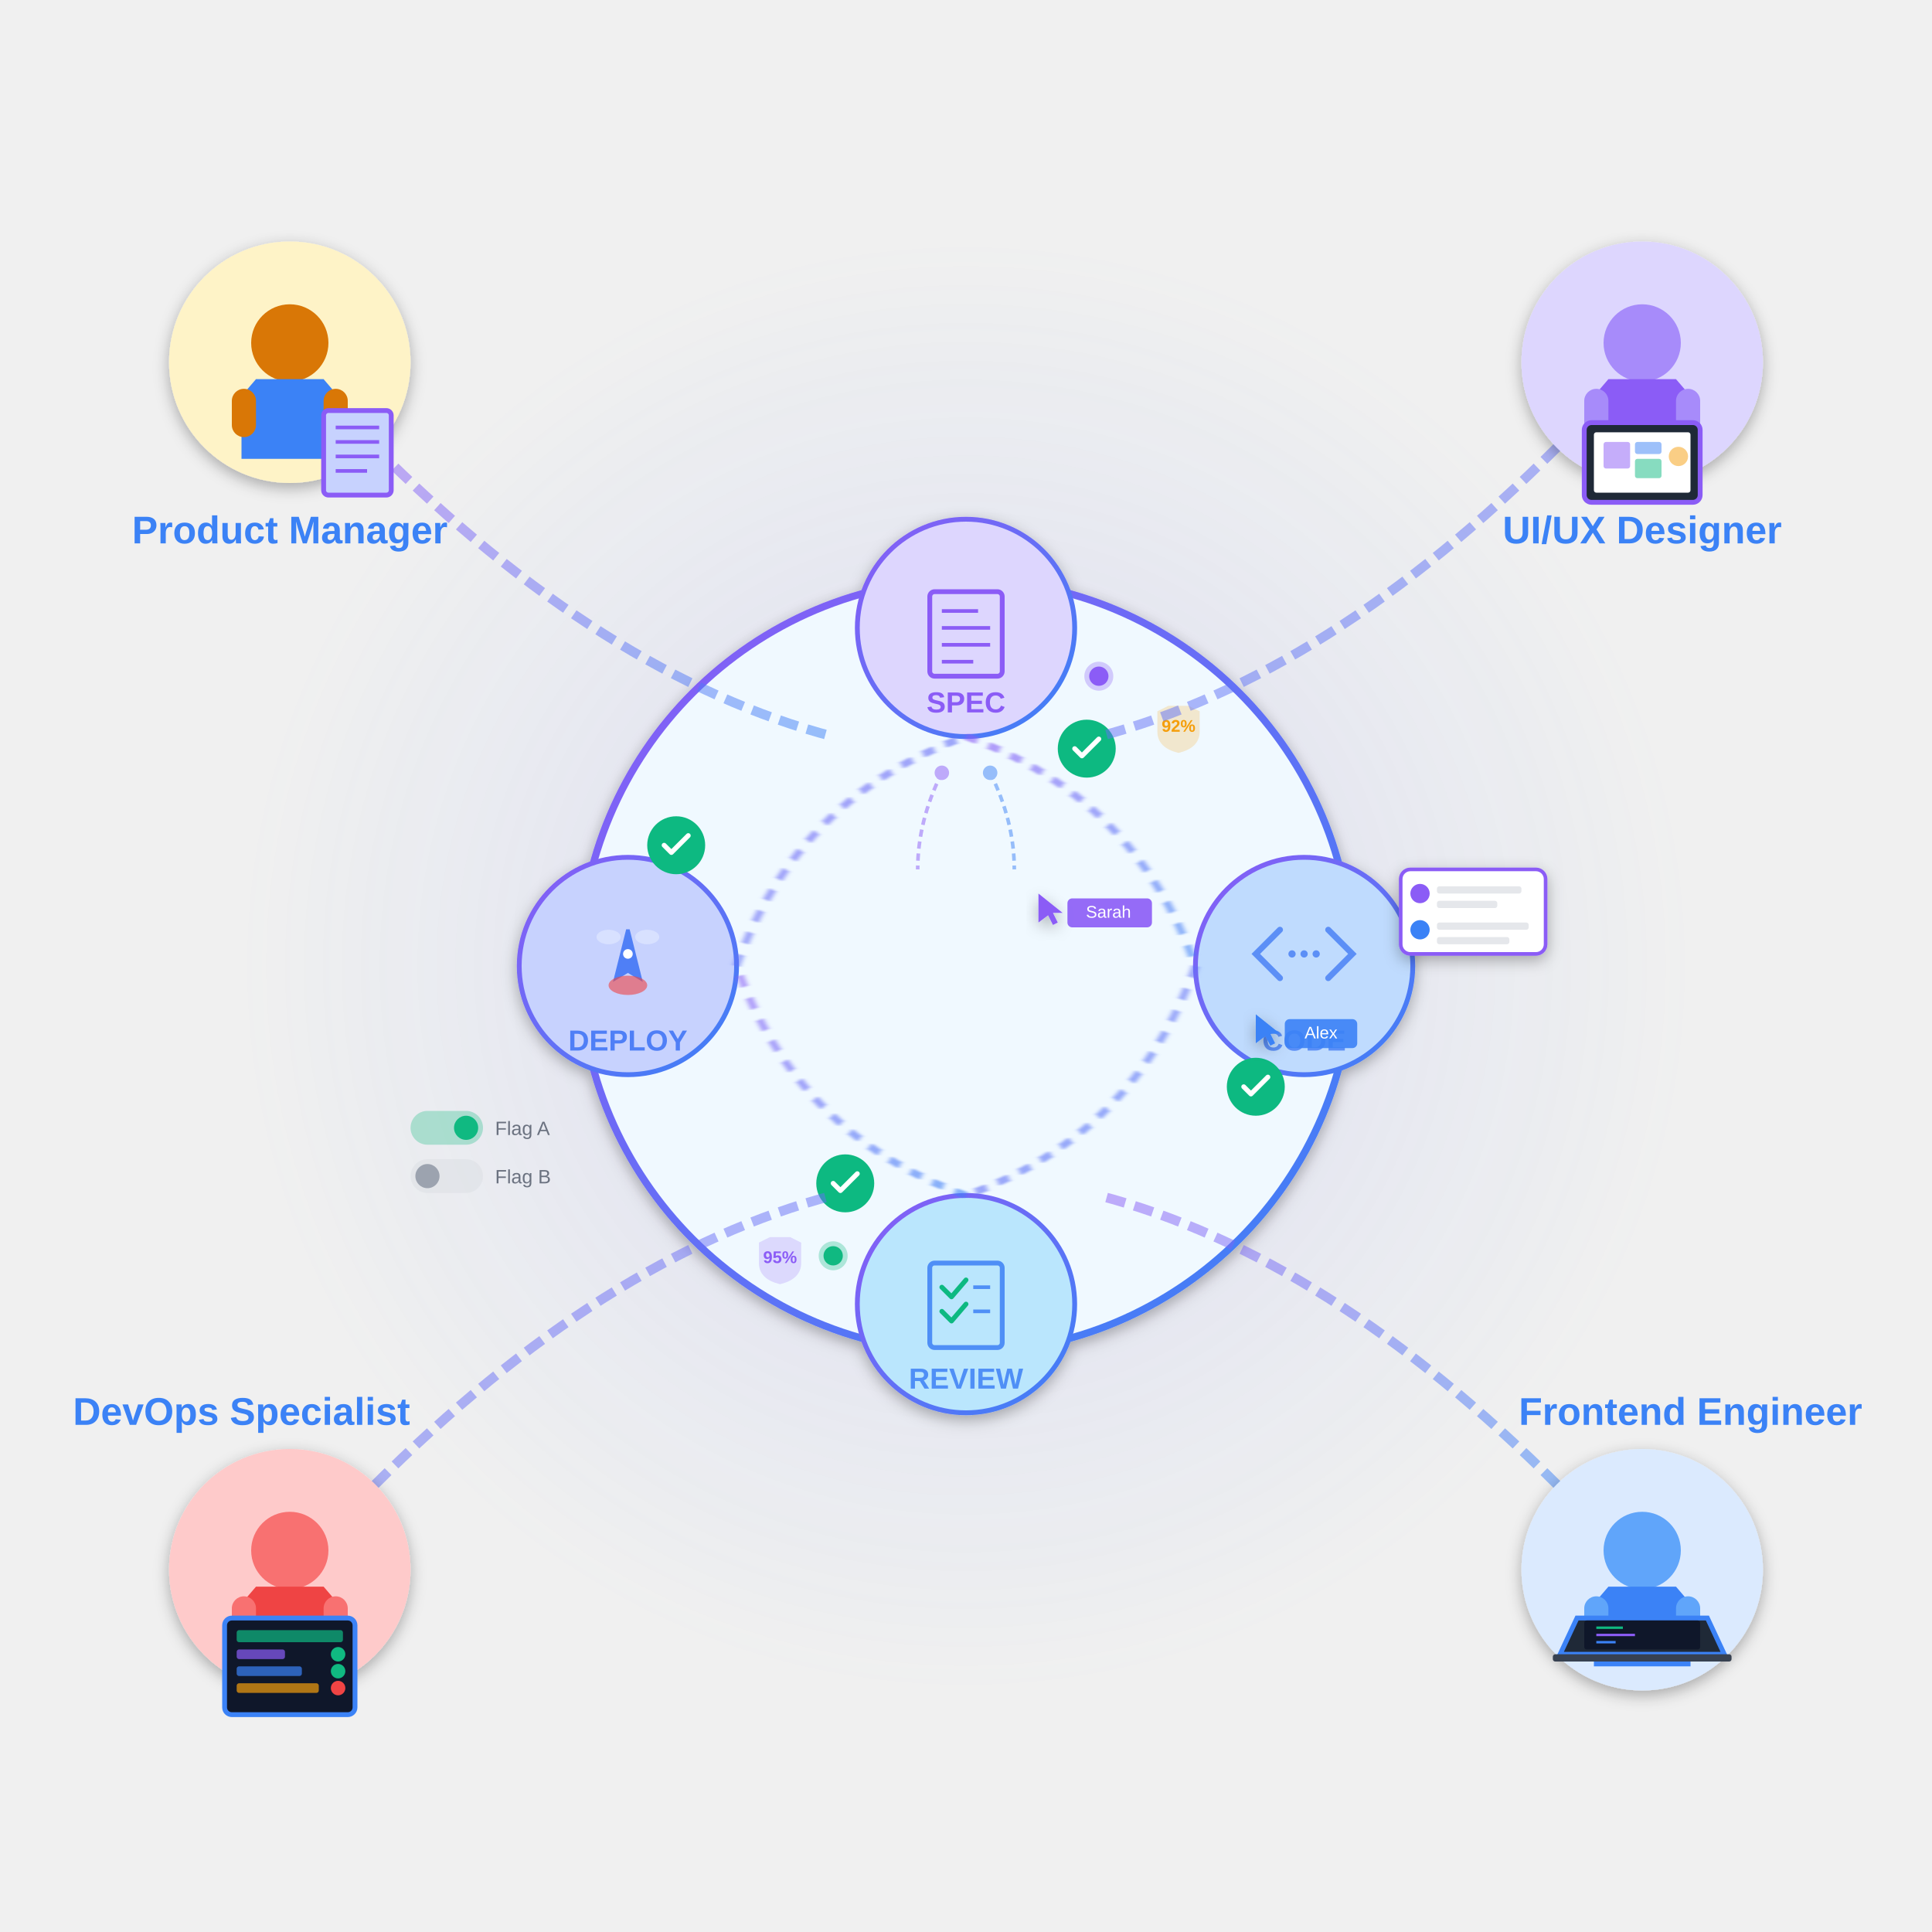
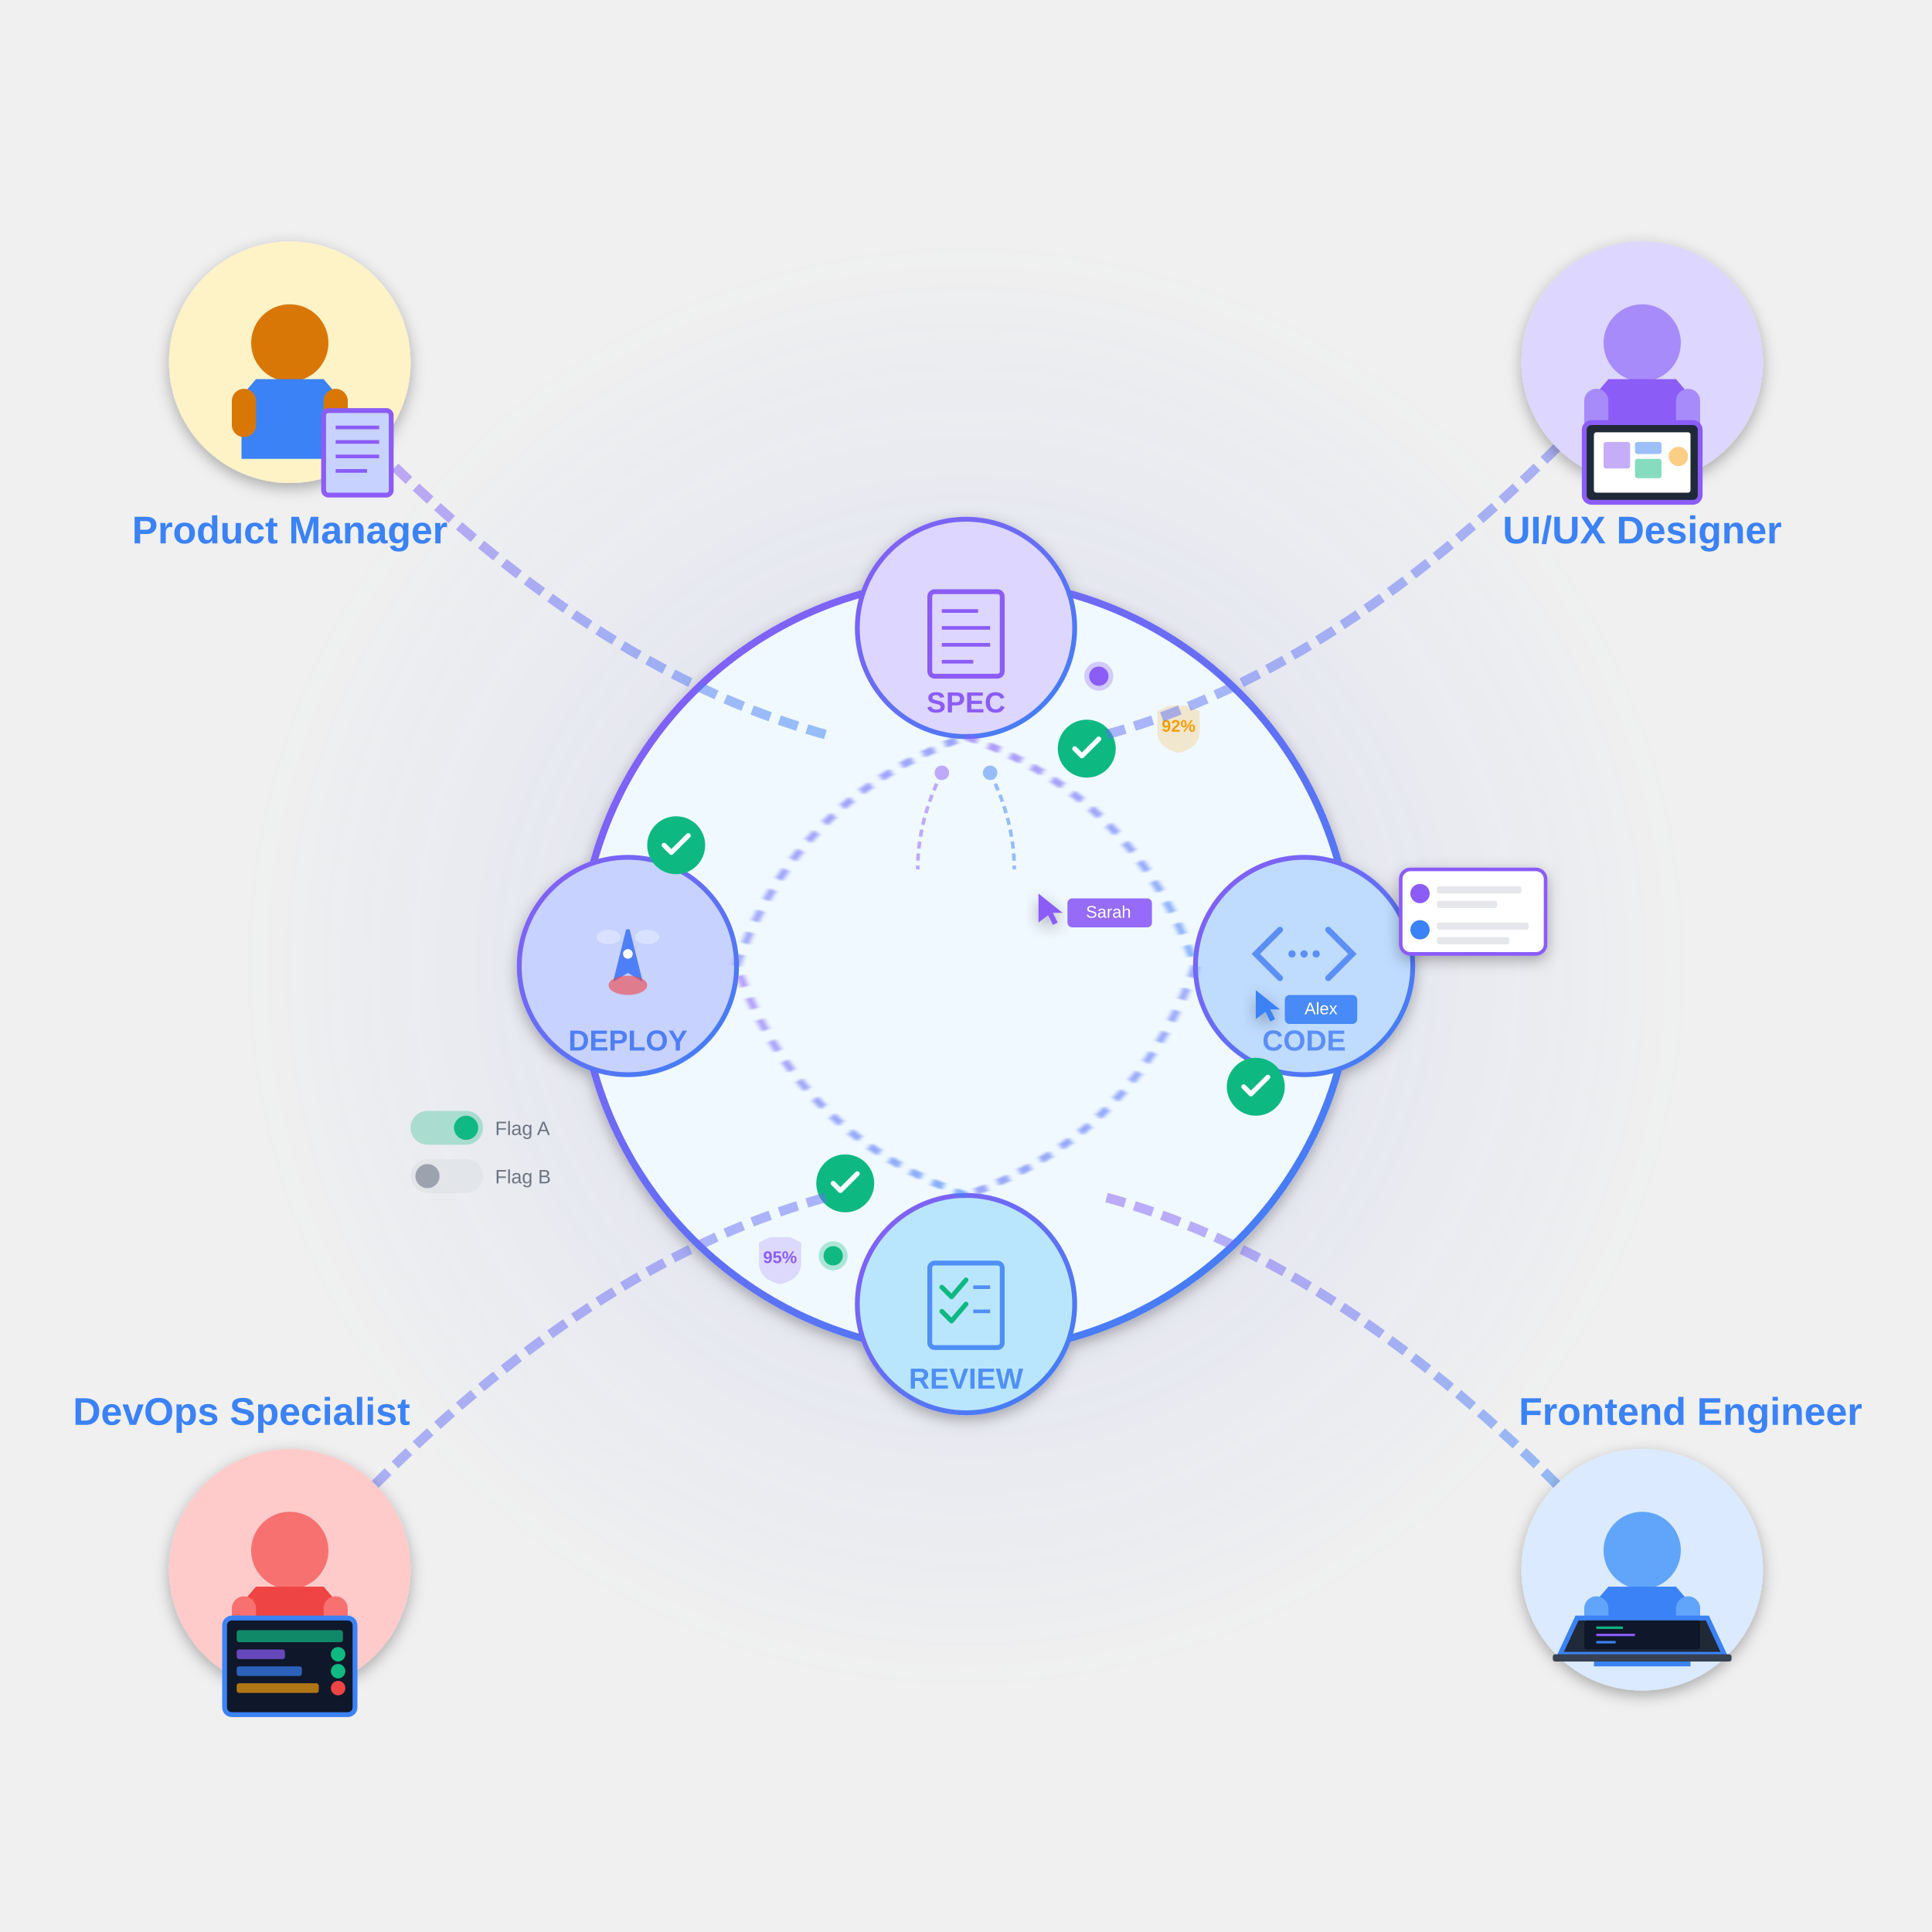
<svg xmlns="http://www.w3.org/2000/svg" viewBox="0 0 800 800" width="800" height="800">
  <defs>
    <linearGradient id="primaryGradient" x1="0%" y1="0%" x2="100%" y2="100%">
      <stop offset="0%" style="stop-color:#8b5cf6;stop-opacity:1" />
      <stop offset="100%" style="stop-color:#3b82f6;stop-opacity:1" />
    </linearGradient>
    <linearGradient id="secondaryGradient" x1="0%" y1="0%" x2="100%" y2="100%">
      <stop offset="0%" style="stop-color:#a78bfa;stop-opacity:1" />
      <stop offset="100%" style="stop-color:#60a5fa;stop-opacity:1" />
    </linearGradient>
    <radialGradient id="glowGradient" cx="50%" cy="50%" r="50%">
      <stop offset="0%" style="stop-color:#8b5cf6;stop-opacity:0.3" />
      <stop offset="100%" style="stop-color:#3b82f6;stop-opacity:0" />
    </radialGradient>
    <filter id="softShadow" x="-50%" y="-50%" width="200%" height="200%">
      <feGaussianBlur in="SourceAlpha" stdDeviation="3" />
      <feOffset dx="0" dy="2" result="offsetblur" />
      <feComponentTransfer>
        <feFuncA type="linear" slope="0.3" />
      </feComponentTransfer>
      <feMerge>
        <feMergeNode />
        <feMergeNode in="SourceGraphic" />
      </feMerge>
    </filter>
    <filter id="motionBlur">
      <feGaussianBlur in="SourceGraphic" stdDeviation="1 0" />
    </filter>
  </defs>
  <circle cx="400" cy="400" r="300" fill="url(#glowGradient)" opacity="0.5" />
  <g id="centralWorkflow" filter="url(#softShadow)">
    <circle cx="400" cy="400" r="160" fill="#f0f9ff" stroke="url(#primaryGradient)" stroke-width="3" />
    <g id="workflowStages">
      <g id="specStage">
        <circle cx="400" cy="260" r="45" fill="#ddd6fe" />
        <circle cx="400" cy="260" r="45" fill="none" stroke="url(#primaryGradient)" stroke-width="2" />
        <rect x="385" y="245" width="30" height="35" rx="2" fill="none" stroke="#8b5cf6" stroke-width="2" />
        <line x1="390" y1="253" x2="405" y2="253" stroke="#8b5cf6" stroke-width="1.5" />
        <line x1="390" y1="260" x2="410" y2="260" stroke="#8b5cf6" stroke-width="1.5" />
        <line x1="390" y1="267" x2="410" y2="267" stroke="#8b5cf6" stroke-width="1.5" />
        <line x1="390" y1="274" x2="403" y2="274" stroke="#8b5cf6" stroke-width="1.5" />
        <text x="400" y="295" text-anchor="middle" font-family="Arial, sans-serif" font-size="12" font-weight="bold" fill="#8b5cf6">SPEC</text>
      </g>
      <g id="codeStage">
        <circle cx="540" cy="400" r="45" fill="#bfdbfe" />
        <circle cx="540" cy="400" r="45" fill="none" stroke="url(#primaryGradient)" stroke-width="2" />
        <path d="M 530 385 L 520 395 L 530 405" fill="none" stroke="#5b8ff6" stroke-width="2.5" stroke-linecap="round" />
        <path d="M 550 385 L 560 395 L 550 405" fill="none" stroke="#5b8ff6" stroke-width="2.5" stroke-linecap="round" />
        <circle cx="535" cy="395" r="1.5" fill="#5b8ff6" />
        <circle cx="540" cy="395" r="1.5" fill="#5b8ff6" />
        <circle cx="545" cy="395" r="1.5" fill="#5b8ff6" />
        <text x="540" y="435" text-anchor="middle" font-family="Arial, sans-serif" font-size="12" font-weight="bold" fill="#5b8ff6">CODE</text>
      </g>
      <g id="reviewStage">
        <circle cx="400" cy="540" r="45" fill="#bae6fd" />
        <circle cx="400" cy="540" r="45" fill="none" stroke="url(#primaryGradient)" stroke-width="2" />
        <rect x="385" y="523" width="30" height="35" rx="2" fill="none" stroke="#4f8ff6" stroke-width="2" />
        <polyline points="390,533 394,537 400,530" fill="none" stroke="#10b981" stroke-width="2" stroke-linecap="round" stroke-linejoin="round" />
        <polyline points="390,543 394,547 400,540" fill="none" stroke="#10b981" stroke-width="2" stroke-linecap="round" stroke-linejoin="round" />
        <line x1="403" y1="533" x2="410" y2="533" stroke="#4f8ff6" stroke-width="1.5" />
        <line x1="403" y1="543" x2="410" y2="543" stroke="#4f8ff6" stroke-width="1.5" />
        <text x="400" y="575" text-anchor="middle" font-family="Arial, sans-serif" font-size="12" font-weight="bold" fill="#4f8ff6">REVIEW</text>
      </g>
      <g id="deployStage">
        <circle cx="260" cy="400" r="45" fill="#c7d2fe" />
        <circle cx="260" cy="400" r="45" fill="none" stroke="url(#primaryGradient)" stroke-width="2" />
        <path d="M 260 385 L 255 405 L 260 402 L 265 405 Z" fill="#4f7ff6" stroke="#4f7ff6" stroke-width="1.5" />
        <ellipse cx="260" cy="408" rx="8" ry="4" fill="#ef4444" opacity="0.6" />
        <circle cx="260" cy="395" r="2" fill="#ffffff" />
        <ellipse cx="268" cy="388" rx="5" ry="3" fill="#e0e7ff" opacity="0.7" />
        <ellipse cx="252" cy="388" rx="5" ry="3" fill="#e0e7ff" opacity="0.7" />
        <text x="260" y="435" text-anchor="middle" font-family="Arial, sans-serif" font-size="12" font-weight="bold" fill="#4f7ff6">DEPLOY</text>
      </g>
    </g>
    <g id="flowLines" opacity="0.6">
      <path d="M 400 305 Q 470 330 495 400" fill="none" stroke="url(#primaryGradient)" stroke-width="3" stroke-dasharray="5,5" filter="url(#motionBlur)">
        <animate attributeName="stroke-dashoffset" from="0" to="10" dur="1s" repeatCount="indefinite" />
      </path>
      <path d="M 495 400 Q 470 470 400 495" fill="none" stroke="url(#primaryGradient)" stroke-width="3" stroke-dasharray="5,5" filter="url(#motionBlur)">
        <animate attributeName="stroke-dashoffset" from="0" to="10" dur="1s" repeatCount="indefinite" />
      </path>
      <path d="M 400 495 Q 330 470 305 400" fill="none" stroke="url(#primaryGradient)" stroke-width="3" stroke-dasharray="5,5" filter="url(#motionBlur)">
        <animate attributeName="stroke-dashoffset" from="0" to="10" dur="1s" repeatCount="indefinite" />
      </path>
      <path d="M 305 400 Q 330 330 400 305" fill="none" stroke="url(#primaryGradient)" stroke-width="3" stroke-dasharray="5,5" filter="url(#motionBlur)">
        <animate attributeName="stroke-dashoffset" from="0" to="10" dur="1s" repeatCount="indefinite" />
      </path>
    </g>
    <g id="approvalCheckpoints">
      <circle cx="450" cy="310" r="12" fill="#10b981" />
      <polyline points="445,310 448,313 455,306" fill="none" stroke="#ffffff" stroke-width="2" stroke-linecap="round" stroke-linejoin="round" />
      <circle cx="520" cy="450" r="12" fill="#10b981" />
      <polyline points="515,450 518,453 525,446" fill="none" stroke="#ffffff" stroke-width="2" stroke-linecap="round" stroke-linejoin="round" />
      <circle cx="350" cy="490" r="12" fill="#10b981" />
      <polyline points="345,490 348,493 355,486" fill="none" stroke="#ffffff" stroke-width="2" stroke-linecap="round" stroke-linejoin="round" />
      <circle cx="280" cy="350" r="12" fill="#10b981" />
      <polyline points="275,350 278,353 285,346" fill="none" stroke="#ffffff" stroke-width="2" stroke-linecap="round" stroke-linejoin="round" />
    </g>
  </g>
  <g id="qualityGates">
    <g transform="translate(480, 295)">
      <path d="M 0 0 L 4 -2 L 12 -2 L 16 0 L 16 8 Q 16 14 8 16 Q 0 14 0 8 Z" fill="#f59e0b" opacity="0.2" stroke="#f59e0b" stroke-width="1.5" />
      <text x="8" y="8" text-anchor="middle" font-family="Arial, sans-serif" font-size="7" font-weight="bold" fill="#f59e0b">92%</text>
    </g>
    <g transform="translate(315, 515)">
      <path d="M 0 0 L 4 -2 L 12 -2 L 16 0 L 16 8 Q 16 14 8 16 Q 0 14 0 8 Z" fill="#8b5cf6" opacity="0.2" stroke="#8b5cf6" stroke-width="1.5" />
      <text x="8" y="8" text-anchor="middle" font-family="Arial, sans-serif" font-size="7" font-weight="bold" fill="#8b5cf6">95%</text>
    </g>
  </g>
  <g id="featureFlags">
    <g transform="translate(170, 460)">
      <rect x="0" y="0" width="30" height="14" rx="7" fill="#10b981" opacity="0.3" />
      <circle cx="23" cy="7" r="5" fill="#10b981" />
      <text x="35" y="10" font-family="Arial, sans-serif" font-size="8" fill="#6b7280">Flag A</text>
    </g>
    <g transform="translate(170, 480)">
      <rect x="0" y="0" width="30" height="14" rx="7" fill="#d1d5db" opacity="0.3" />
      <circle cx="7" cy="7" r="5" fill="#9ca3af" />
      <text x="35" y="10" font-family="Arial, sans-serif" font-size="8" fill="#6b7280">Flag B</text>
    </g>
  </g>
  <g id="gitBranches" opacity="0.5">
    <path d="M 390 320 Q 380 340 380 360" fill="none" stroke="#8b5cf6" stroke-width="1.5" stroke-dasharray="3,2" />
    <path d="M 410 320 Q 420 340 420 360" fill="none" stroke="#3b82f6" stroke-width="1.5" stroke-dasharray="3,2" />
    <circle cx="390" cy="320" r="3" fill="#8b5cf6" />
    <circle cx="410" cy="320" r="3" fill="#3b82f6" />
  </g>
  <g id="connectionLines" opacity="0.5">
    <path d="M 155 185 Q 250 280 345 305" fill="none" stroke="url(#primaryGradient)" stroke-width="4" stroke-dasharray="8,4" />
    <path d="M 645 185 Q 550 280 455 305" fill="none" stroke="url(#primaryGradient)" stroke-width="4" stroke-dasharray="8,4" />
    <path d="M 645 615 Q 550 520 455 495" fill="none" stroke="url(#primaryGradient)" stroke-width="4" stroke-dasharray="8,4" />
    <path d="M 155 615 Q 250 520 345 495" fill="none" stroke="url(#primaryGradient)" stroke-width="4" stroke-dasharray="8,4" />
  </g>
  <g id="productManager" transform="translate(120, 150)">
    <circle cx="0" cy="0" r="50" fill="#fef3c7" filter="url(#softShadow)" />
    <circle cx="0" cy="-8" r="16" fill="#d97706" />
    <path d="M -20 14 L -14 7 L 14 7 L 20 14 L 20 40 L -20 40 Z" fill="#3b82f6" />
    <rect x="-24" y="11" width="10" height="20" rx="5" fill="#d97706" />
    <rect x="14" y="11" width="10" height="20" rx="5" fill="#d97706" />
    <rect x="14" y="20" width="28" height="35" rx="2" fill="#c7d2fe" stroke="#8b5cf6" stroke-width="2" />
    <line x1="19" y1="27" x2="37" y2="27" stroke="#8b5cf6" stroke-width="1.5" />
    <line x1="19" y1="33" x2="37" y2="33" stroke="#8b5cf6" stroke-width="1.5" />
    <line x1="19" y1="39" x2="37" y2="39" stroke="#8b5cf6" stroke-width="1.5" />
    <line x1="19" y1="45" x2="32" y2="45" stroke="#8b5cf6" stroke-width="1.5" />
    <text x="0" y="75" text-anchor="middle" font-family="Arial, sans-serif" font-size="16" font-weight="700" fill="#3b82f6">Product Manager</text>
  </g>
  <g id="uiDesigner" transform="translate(680, 150)">
    <circle cx="0" cy="0" r="50" fill="#ddd6fe" filter="url(#softShadow)" />
    <circle cx="0" cy="-8" r="16" fill="#a78bfa" />
    <path d="M -20 14 L -14 7 L 14 7 L 20 14 L 20 40 L -20 40 Z" fill="#8b5cf6" />
    <rect x="-24" y="11" width="10" height="20" rx="5" fill="#a78bfa" />
    <rect x="14" y="11" width="10" height="20" rx="5" fill="#a78bfa" />
    <rect x="-24" y="25" width="48" height="33" rx="3" fill="#1f2937" stroke="#8b5cf6" stroke-width="2" />
    <rect x="-20" y="29" width="40" height="25" rx="1" fill="#ffffff" />
    <rect x="-16" y="33" width="11" height="11" rx="1" fill="#8b5cf6" opacity="0.5" />
    <rect x="-3" y="33" width="11" height="5" rx="1" fill="#3b82f6" opacity="0.5" />
    <rect x="-3" y="40" width="11" height="8" rx="1" fill="#10b981" opacity="0.5" />
    <circle cx="15" cy="39" r="4" fill="#f59e0b" opacity="0.5" />
    <text x="0" y="75" text-anchor="middle" font-family="Arial, sans-serif" font-size="16" font-weight="700" fill="#3b82f6">UI/UX Designer</text>
  </g>
  <g id="frontendEngineer" transform="translate(680, 650)">
    <circle cx="0" cy="0" r="50" fill="#dbeafe" filter="url(#softShadow)" />
    <circle cx="0" cy="-8" r="16" fill="#60a5fa" />
    <path d="M -20 14 L -14 7 L 14 7 L 20 14 L 20 40 L -20 40 Z" fill="#3b82f6" />
    <rect x="-24" y="11" width="10" height="20" rx="5" fill="#60a5fa" />
    <rect x="14" y="11" width="10" height="20" rx="5" fill="#60a5fa" />
    <path d="M -34 35 L -27 20 L 27 20 L 34 35 Z" fill="#1f2937" stroke="#3b82f6" stroke-width="2" />
    <rect x="-24" y="21" width="48" height="12" rx="1" fill="#0f172a" />
    <line x1="-19" y1="24" x2="-8" y2="24" stroke="#10b981" stroke-width="1" />
    <line x1="-19" y1="27" x2="-3" y2="27" stroke="#8b5cf6" stroke-width="1" />
    <line x1="-19" y1="30" x2="-11" y2="30" stroke="#3b82f6" stroke-width="1" />
    <rect x="-37" y="35" width="74" height="3" rx="1" fill="#374151" />
    <text x="20" y="-60" text-anchor="middle" font-family="Arial, sans-serif" font-size="16" font-weight="700" fill="#3b82f6">Frontend Engineer</text>
  </g>
  <g id="devopsSpecialist" transform="translate(120, 650)">
    <circle cx="0" cy="0" r="50" fill="#fecaca" filter="url(#softShadow)" />
    <circle cx="0" cy="-8" r="16" fill="#f87171" />
    <path d="M -20 14 L -14 7 L 14 7 L 20 14 L 20 40 L -20 40 Z" fill="#ef4444" />
    <rect x="-24" y="11" width="10" height="20" rx="5" fill="#f87171" />
    <rect x="14" y="11" width="10" height="20" rx="5" fill="#f87171" />
    <rect x="-27" y="20" width="54" height="40" rx="3" fill="#0f172a" stroke="#3b82f6" stroke-width="2" />
    <rect x="-22" y="25" width="44" height="5" rx="1" fill="#10b981" opacity="0.7" />
    <rect x="-22" y="33" width="20" height="4" rx="1" fill="#8b5cf6" opacity="0.7" />
    <rect x="-22" y="40" width="27" height="4" rx="1" fill="#3b82f6" opacity="0.7" />
    <rect x="-22" y="47" width="34" height="4" rx="1" fill="#f59e0b" opacity="0.7" />
    <circle cx="20" cy="35" r="3" fill="#10b981" />
    <circle cx="20" cy="42" r="3" fill="#10b981" />
    <circle cx="20" cy="49" r="3" fill="#ef4444" />
    <text x="-20" y="-60" text-anchor="middle" font-family="Arial, sans-serif" font-size="16" font-weight="700" fill="#3b82f6">DevOps Specialist</text>
  </g>
  <g id="sharedCursors">
    <g transform="translate(430, 370)">
      <path d="M 0 0 L 0 12 L 4 9 L 6 13 L 8 12 L 6 8 L 10 8 Z" fill="#8b5cf6" filter="url(#softShadow)" />
      <rect x="12" y="2" width="35" height="12" rx="2" fill="#8b5cf6" opacity="0.9" />
      <text x="29" y="10" text-anchor="middle" font-family="Arial, sans-serif" font-size="7" fill="#ffffff">Sarah</text>
    </g>
-     <g transform="translate(520, 420)">
+     <g transform="translate(520, 410)">
      <path d="M 0 0 L 0 12 L 4 9 L 6 13 L 8 12 L 6 8 L 10 8 Z" fill="#3b82f6" filter="url(#softShadow)" />
      <rect x="12" y="2" width="30" height="12" rx="2" fill="#3b82f6" opacity="0.9" />
      <text x="27" y="10" text-anchor="middle" font-family="Arial, sans-serif" font-size="7" fill="#ffffff">Alex</text>
    </g>
  </g>
  <g id="commentThreads">
    <g transform="translate(580, 360)">
      <rect x="0" y="0" width="60" height="35" rx="4" fill="#ffffff" stroke="#8b5cf6" stroke-width="1.5" filter="url(#softShadow)" />
      <circle cx="8" cy="10" r="4" fill="#8b5cf6" />
      <rect x="15" y="7" width="35" height="3" rx="1" fill="#e5e7eb" />
      <rect x="15" y="13" width="25" height="3" rx="1" fill="#e5e7eb" />
      <circle cx="8" cy="25" r="4" fill="#3b82f6" />
      <rect x="15" y="22" width="38" height="3" rx="1" fill="#e5e7eb" />
      <rect x="15" y="28" width="30" height="3" rx="1" fill="#e5e7eb" />
    </g>
  </g>
  <g id="editIndicators">
    <g transform="translate(345, 520)">
      <circle cx="0" cy="0" r="6" fill="#10b981" opacity="0.3">
        <animate attributeName="r" values="6;10;6" dur="2s" repeatCount="indefinite" />
        <animate attributeName="opacity" values="0.3;0;0.3" dur="2s" repeatCount="indefinite" />
      </circle>
      <circle cx="0" cy="0" r="4" fill="#10b981" />
    </g>
    <g transform="translate(455, 280)">
      <circle cx="0" cy="0" r="6" fill="#8b5cf6" opacity="0.3">
        <animate attributeName="r" values="6;10;6" dur="2s" repeatCount="indefinite" />
        <animate attributeName="opacity" values="0.3;0;0.3" dur="2s" repeatCount="indefinite" />
      </circle>
      <circle cx="0" cy="0" r="4" fill="#8b5cf6" />
    </g>
  </g>
</svg>
